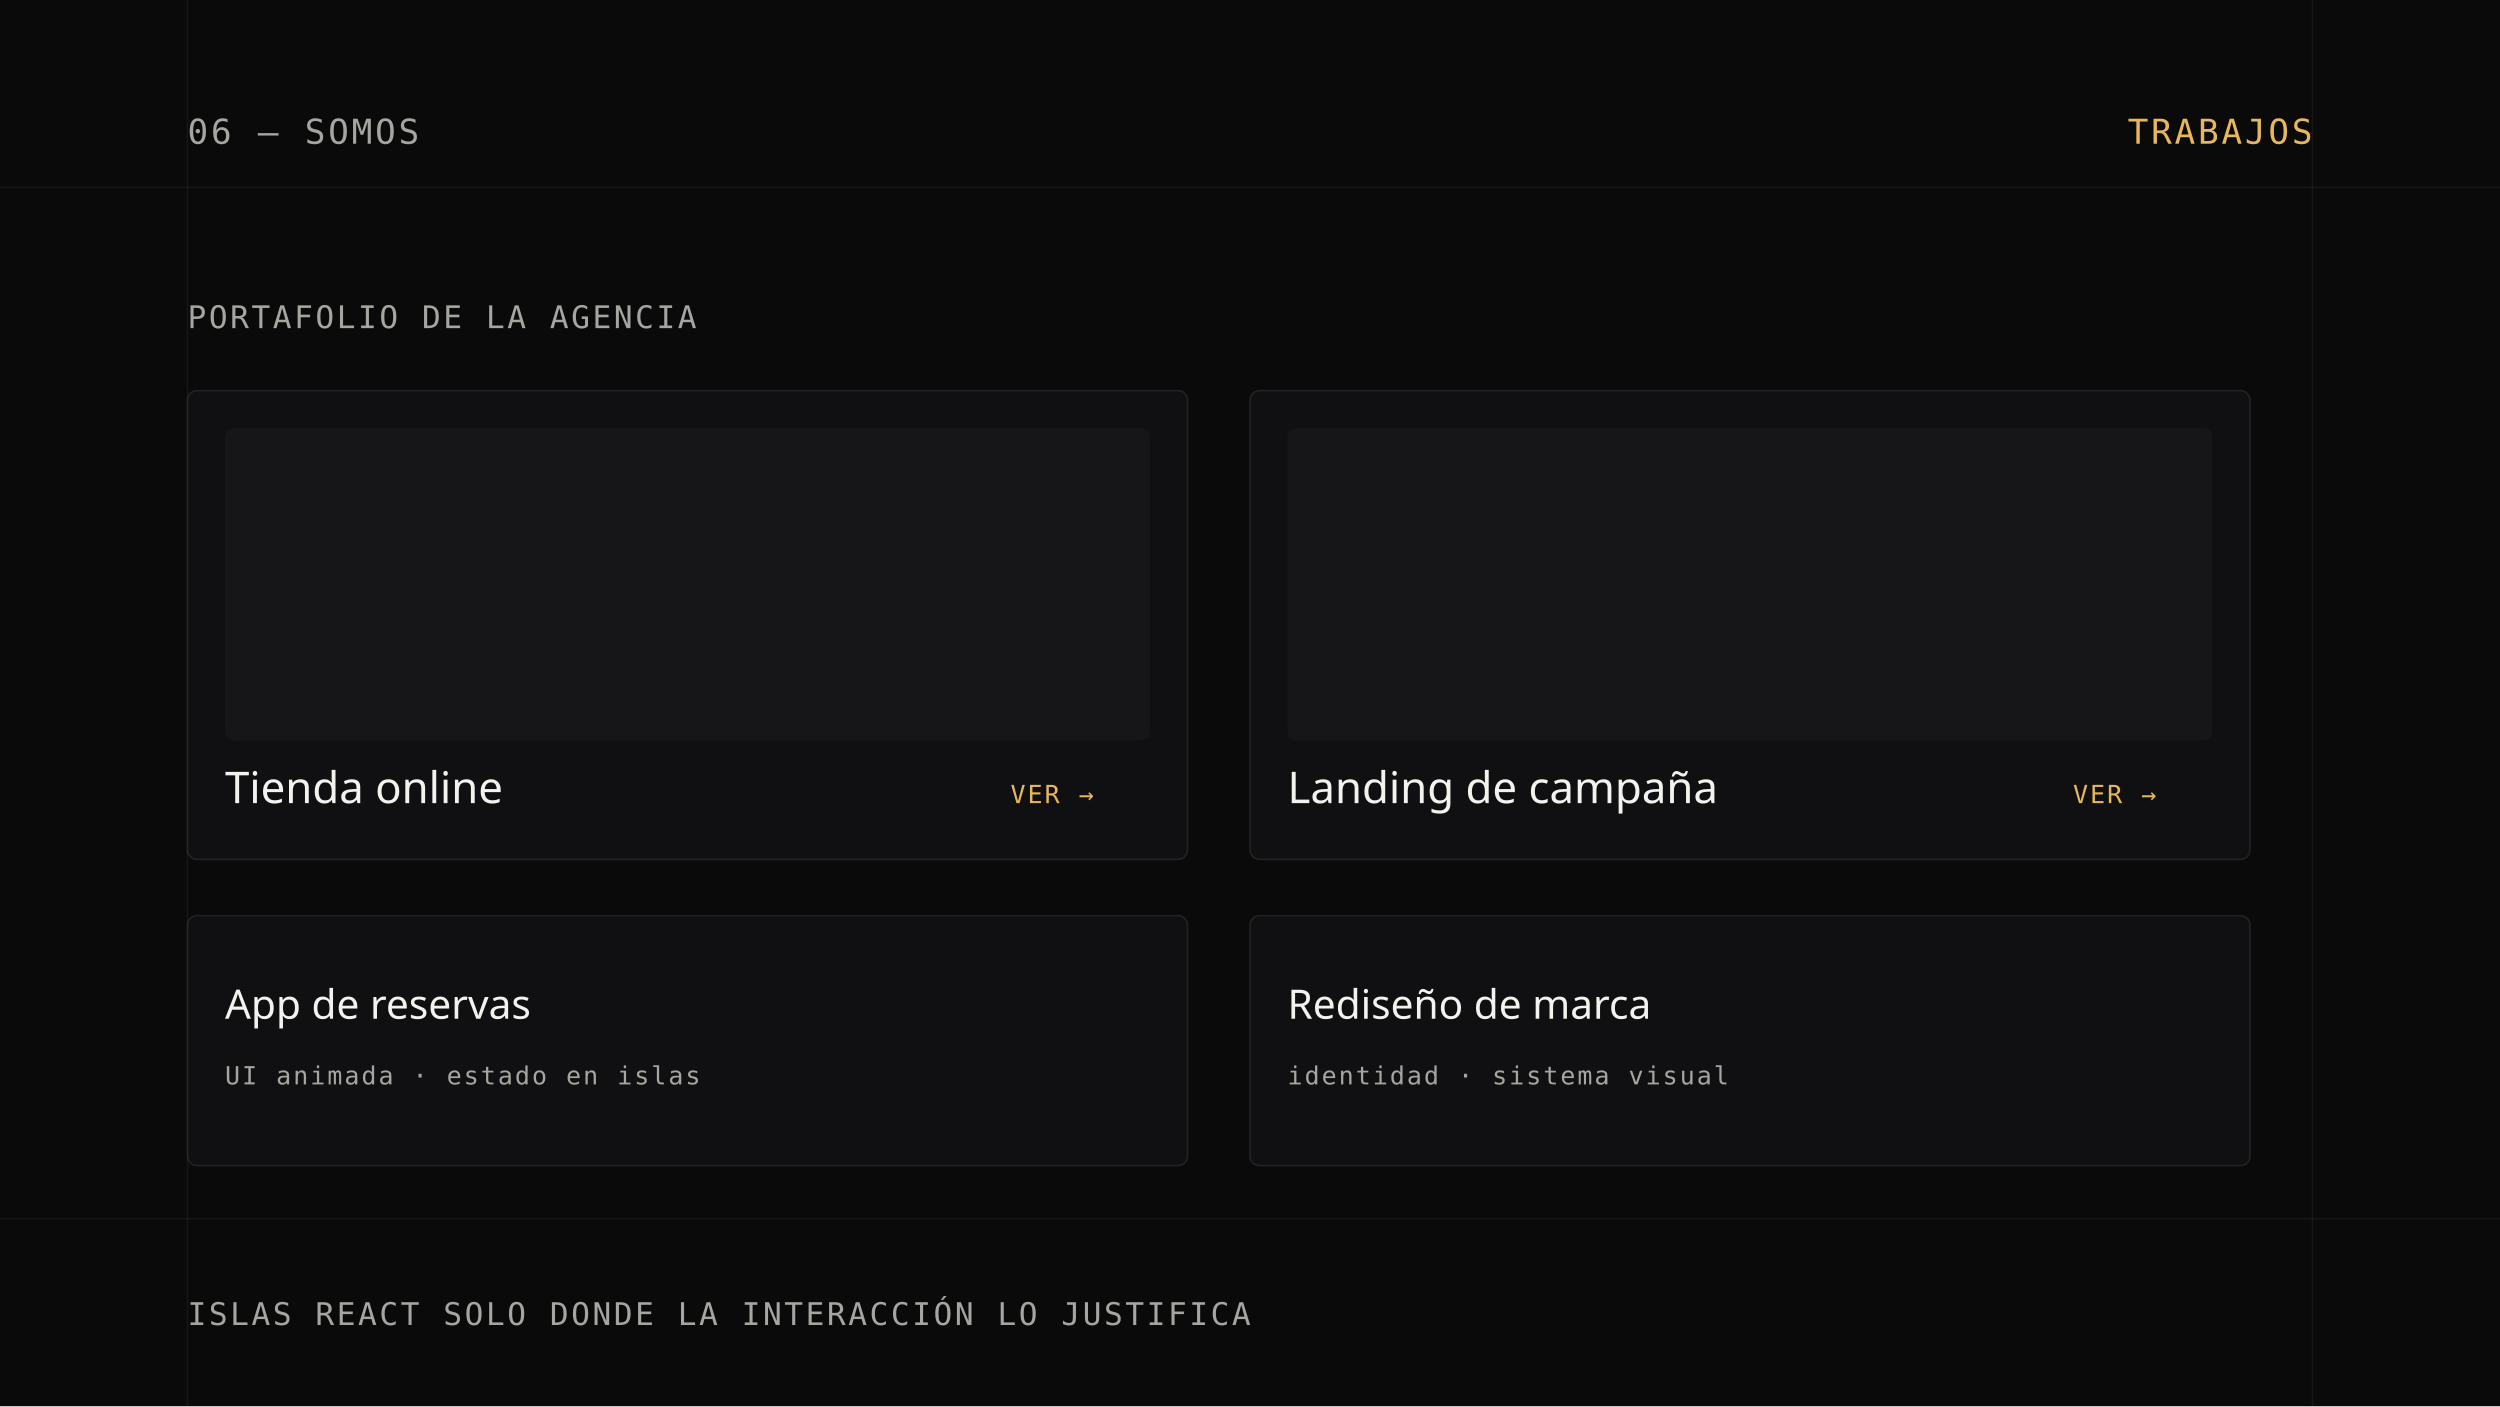
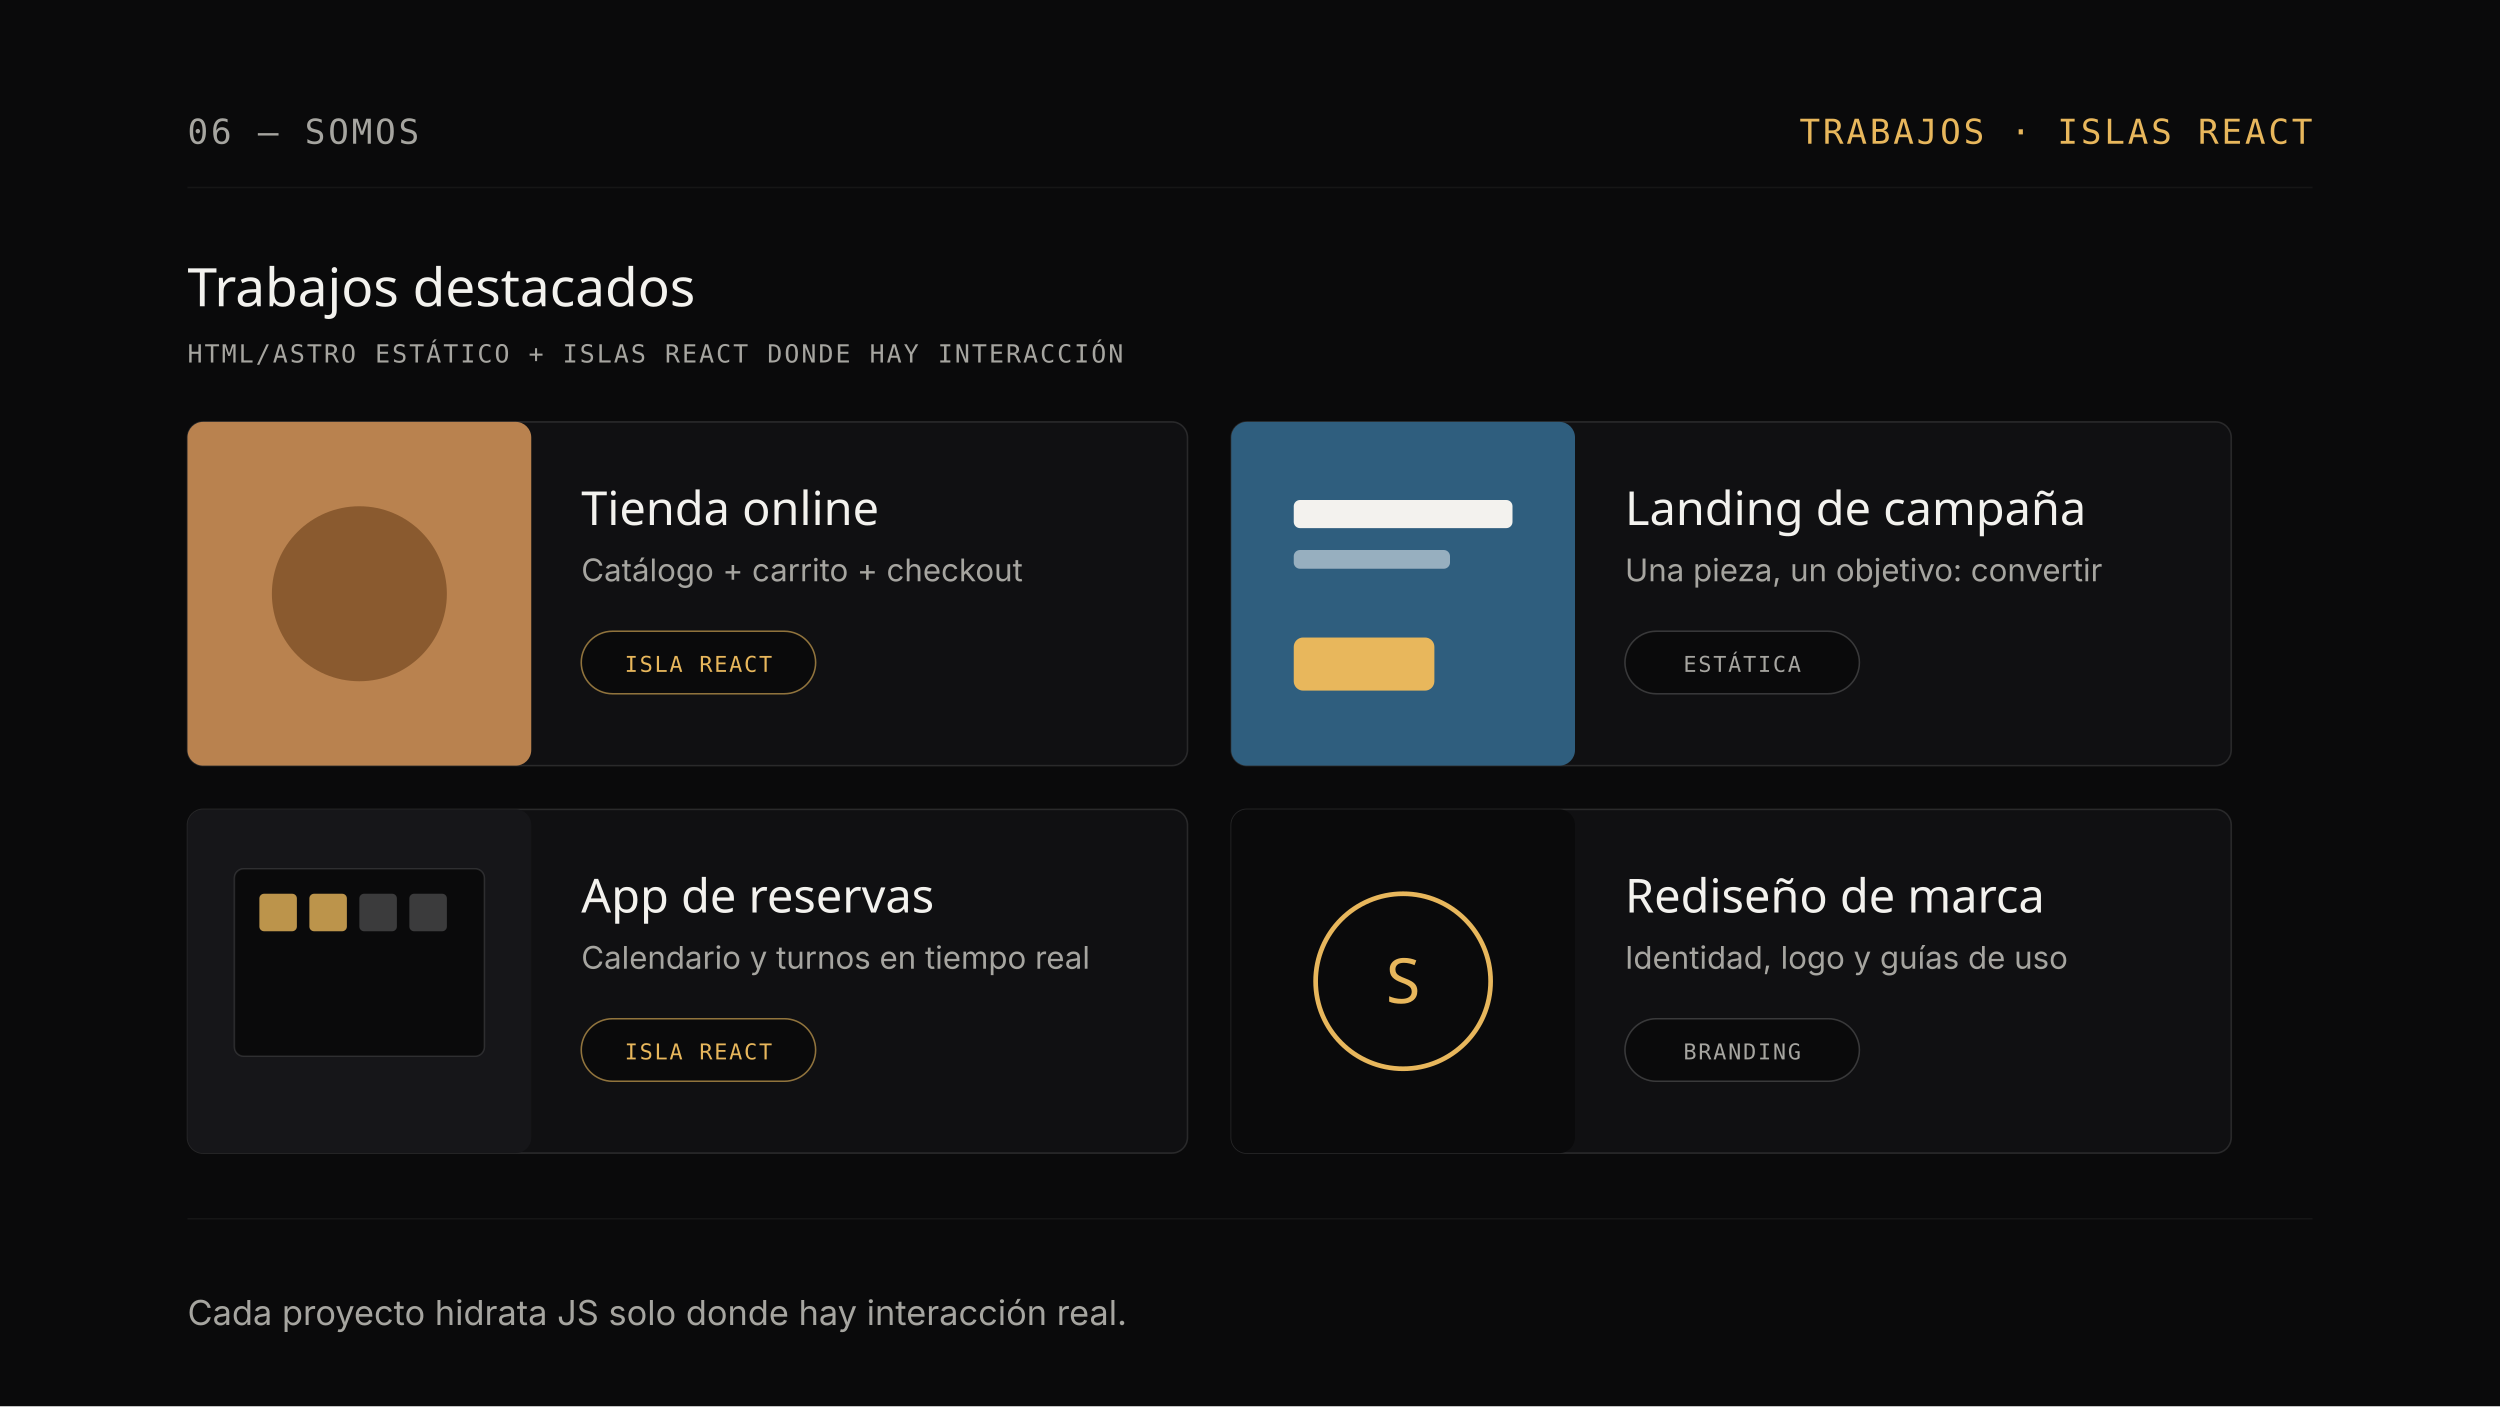
- <svg xmlns="http://www.w3.org/2000/svg" width="1600" height="900" viewBox="0 0 1600 900" role="img" aria-label="SoMoS: grilla interactiva de trabajos de la agencia con islas de Astro">
+ <svg xmlns="http://www.w3.org/2000/svg" width="1600" height="900" viewBox="0 0 1600 900" role="img" aria-label="Grilla de trabajos de SoMoS: tienda online, landing de campaña, app de reservas y rediseño de marca, con islas React donde hay interacción">
  <defs>
    <style>
      .mono { font-family: "JetBrains Mono", ui-monospace, monospace; letter-spacing: 0.08em; }
      .display { font-family: "Space Grotesk", system-ui, sans-serif; }
      .body { font-family: "Inter", system-ui, sans-serif; }
    </style>
  </defs>
  <rect width="1600" height="900" fill="#0a0a0b" />
  <g stroke="rgba(255,255,255,0.05)" stroke-width="1">
-     <line x1="120" y1="0" x2="120" y2="900" />
-     <line x1="1480" y1="0" x2="1480" y2="900" />
-     <line x1="0" y1="120" x2="1600" y2="120" />
-     <line x1="0" y1="780" x2="1600" y2="780" />
+     <line x1="120" y1="120" x2="1480" y2="120" />
+     <line x1="120" y1="780" x2="1480" y2="780" />
  </g>
  <text x="120" y="92" class="mono" font-size="22" fill="#a6a5a0">06 — SOMOS</text>
-   <text x="1480" y="92" class="mono" font-size="22" fill="#e8b75c" text-anchor="end">TRABAJOS</text>
-   <text x="120" y="210" class="mono" font-size="20" fill="#a6a5a0">PORTAFOLIO DE LA AGENCIA</text>
-   <g>
-     <rect x="120" y="250" width="640" height="300" rx="6" fill="#101012" stroke="rgba(255,255,255,0.09)" />
-     <rect x="144" y="274" width="592" height="200" rx="6" fill="#161619" />
-     <text x="144" y="514" class="display" font-size="28" fill="#f3f2ee">Tienda online</text>
-     <text x="700" y="514" class="mono" font-size="16" fill="#e8b75c" text-anchor="end">VER →</text>
-     <rect x="800" y="250" width="640" height="300" rx="6" fill="#101012" stroke="rgba(255,255,255,0.09)" />
-     <rect x="824" y="274" width="592" height="200" rx="6" fill="#161619" />
-     <text x="824" y="514" class="display" font-size="28" fill="#f3f2ee">Landing de campaña</text>
-     <text x="1380" y="514" class="mono" font-size="16" fill="#e8b75c" text-anchor="end">VER →</text>
-     <rect x="120" y="586" width="640" height="160" rx="6" fill="#101012" stroke="rgba(255,255,255,0.09)" />
-     <text x="144" y="652" class="display" font-size="26" fill="#f3f2ee">App de reservas</text>
-     <text x="144" y="694" class="mono" font-size="16" fill="#a6a5a0">UI animada · estado en islas</text>
-     <rect x="800" y="586" width="640" height="160" rx="6" fill="#101012" stroke="rgba(255,255,255,0.09)" />
-     <text x="824" y="652" class="display" font-size="26" fill="#f3f2ee">Rediseño de marca</text>
-     <text x="824" y="694" class="mono" font-size="16" fill="#a6a5a0">identidad · sistema visual</text>
+   <text x="1480" y="92" class="mono" font-size="22" fill="#e8b75c" text-anchor="end">TRABAJOS · ISLAS REACT</text>
+   <text x="120" y="196" class="display" font-size="34" fill="#f3f2ee">Trabajos destacados</text>
+   <text x="120" y="232" class="mono" font-size="16" fill="#a6a5a0">HTML/ASTRO ESTÁTICO + ISLAS REACT DONDE HAY INTERACCIÓN</text>
+   <rect x="120" y="270" width="640" height="220" rx="10" fill="#101012" stroke="rgba(255,255,255,0.12)" />
+   <rect x="120" y="270" width="220" height="220" rx="10" fill="#b9824f" />
+   <circle cx="230" cy="380" r="56" fill="#8a5a2f" />
+   <text x="372" y="336" class="display" font-size="30" fill="#f3f2ee">Tienda online</text>
+   <text x="372" y="372" class="body" font-size="20" fill="#a6a5a0">Catálogo + carrito + checkout</text>
+   <rect x="372" y="404" width="150" height="40" rx="20" fill="#0a0a0b" stroke="rgba(232,183,92,0.6)" />
+   <text x="447" y="430" class="mono" font-size="14" fill="#e8b75c" text-anchor="middle">ISLA REACT</text>
+   <rect x="788" y="270" width="640" height="220" rx="10" fill="#101012" stroke="rgba(255,255,255,0.12)" />
+   <rect x="788" y="270" width="220" height="220" rx="10" fill="#2f5e7e" />
+   <rect x="828" y="320" width="140" height="18" rx="4" fill="#f3f2ee" />
+   <rect x="828" y="352" width="100" height="12" rx="4" fill="rgba(255,255,255,0.5)" />
+   <rect x="828" y="408" width="90" height="34" rx="6" fill="#e8b75c" />
+   <text x="1040" y="336" class="display" font-size="30" fill="#f3f2ee">Landing de campaña</text>
+   <text x="1040" y="372" class="body" font-size="20" fill="#a6a5a0">Una pieza, un objetivo: convertir</text>
+   <rect x="1040" y="404" width="150" height="40" rx="20" fill="#0a0a0b" stroke="rgba(255,255,255,0.18)" />
+   <text x="1115" y="430" class="mono" font-size="14" fill="#a6a5a0" text-anchor="middle">ESTÁTICA</text>
+   <rect x="120" y="518" width="640" height="220" rx="10" fill="#101012" stroke="rgba(255,255,255,0.12)" />
+   <rect x="120" y="518" width="220" height="220" rx="10" fill="#161619" />
+   <rect x="150" y="556" width="160" height="120" rx="6" fill="#0a0a0b" stroke="rgba(255,255,255,0.12)" />
+   <g fill="rgba(232,183,92,0.8)">
+     <rect x="166" y="572" width="24" height="24" rx="3" />
+     <rect x="198" y="572" width="24" height="24" rx="3" />
  </g>
-   <text x="120" y="848" class="mono" font-size="20" fill="#a6a5a0">ISLAS REACT SOLO DONDE LA INTERACCIÓN LO JUSTIFICA</text>
+   <g fill="rgba(255,255,255,0.2)">
+     <rect x="230" y="572" width="24" height="24" rx="3" />
+     <rect x="262" y="572" width="24" height="24" rx="3" />
+   </g>
+   <text x="372" y="584" class="display" font-size="30" fill="#f3f2ee">App de reservas</text>
+   <text x="372" y="620" class="body" font-size="20" fill="#a6a5a0">Calendario y turnos en tiempo real</text>
+   <rect x="372" y="652" width="150" height="40" rx="20" fill="#0a0a0b" stroke="rgba(232,183,92,0.6)" />
+   <text x="447" y="678" class="mono" font-size="14" fill="#e8b75c" text-anchor="middle">ISLA REACT</text>
+   <rect x="788" y="518" width="640" height="220" rx="10" fill="#101012" stroke="rgba(255,255,255,0.12)" />
+   <rect x="788" y="518" width="220" height="220" rx="10" fill="#0a0a0b" />
+   <circle cx="898" cy="628" r="56" fill="none" stroke="#e8b75c" stroke-width="3" />
+   <text x="898" y="642" class="display" font-size="40" fill="#e8b75c" text-anchor="middle">S</text>
+   <text x="1040" y="584" class="display" font-size="30" fill="#f3f2ee">Rediseño de marca</text>
+   <text x="1040" y="620" class="body" font-size="20" fill="#a6a5a0">Identidad, logo y guías de uso</text>
+   <rect x="1040" y="652" width="150" height="40" rx="20" fill="#0a0a0b" stroke="rgba(255,255,255,0.18)" />
+   <text x="1115" y="678" class="mono" font-size="14" fill="#a6a5a0" text-anchor="middle">BRANDING</text>
+   <text x="120" y="848" class="body" font-size="22" fill="#a6a5a0">Cada proyecto hidrata JS solo donde hay interacción real.</text>
</svg>
